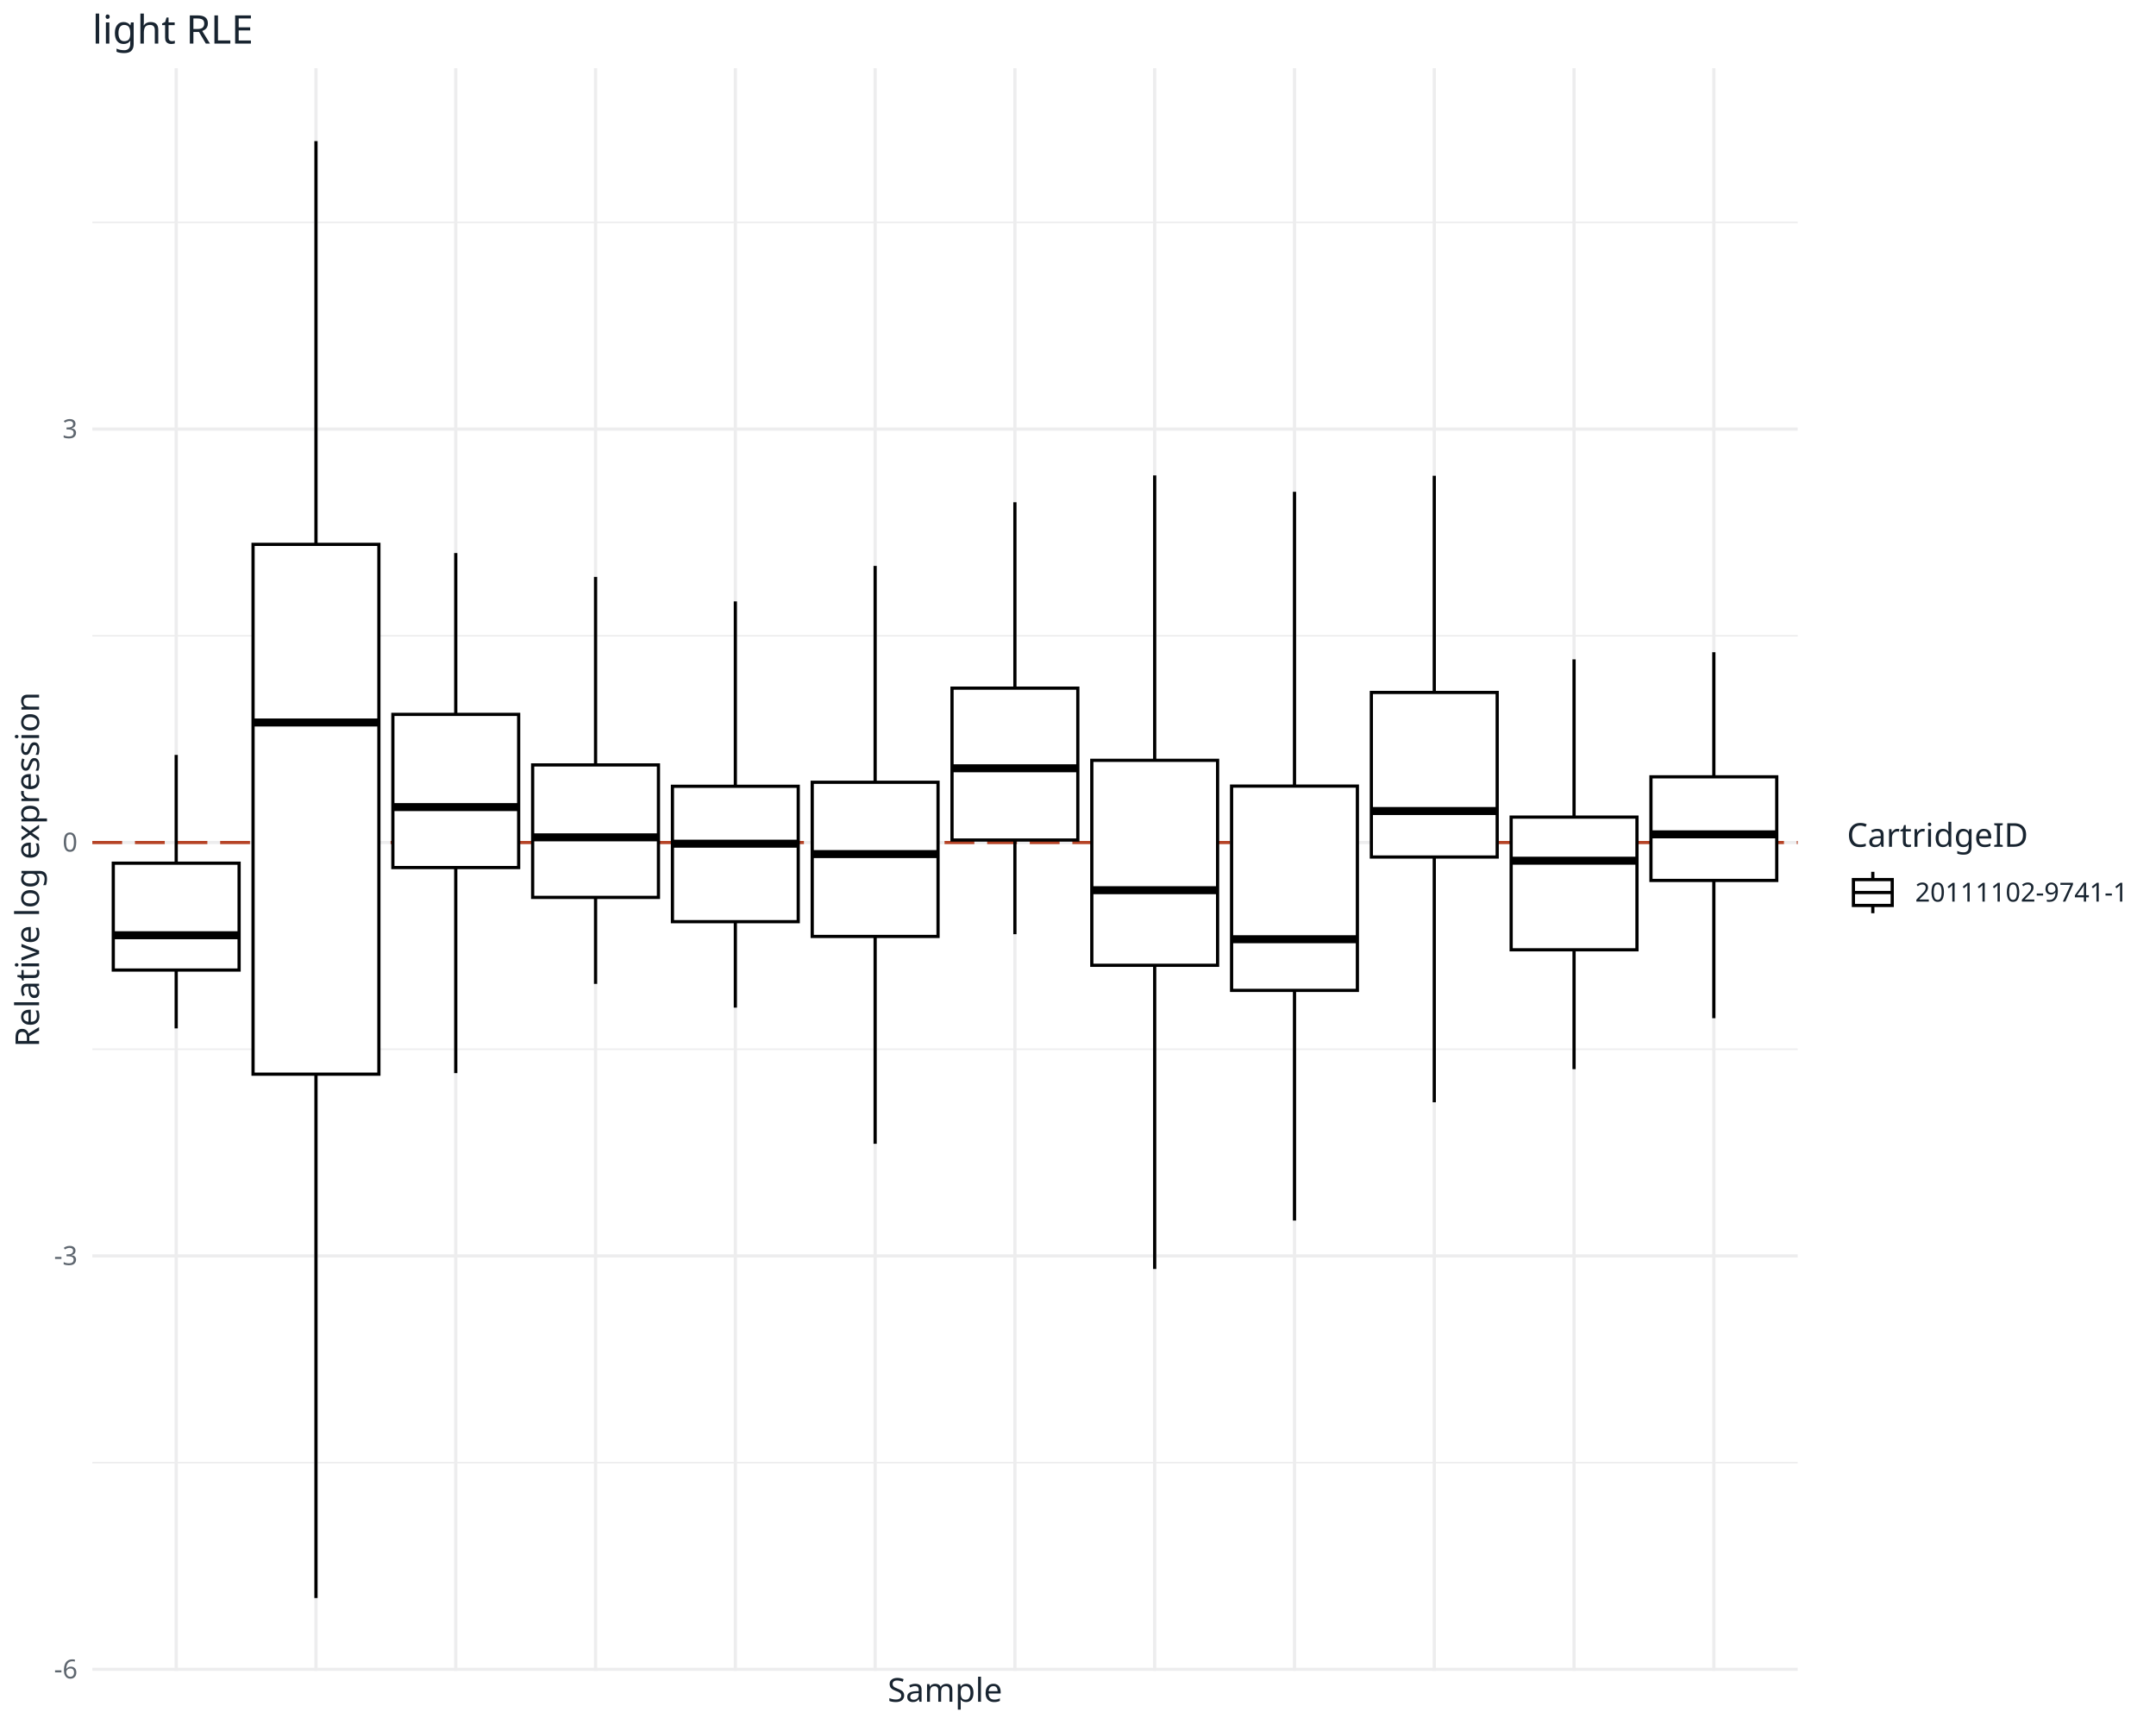
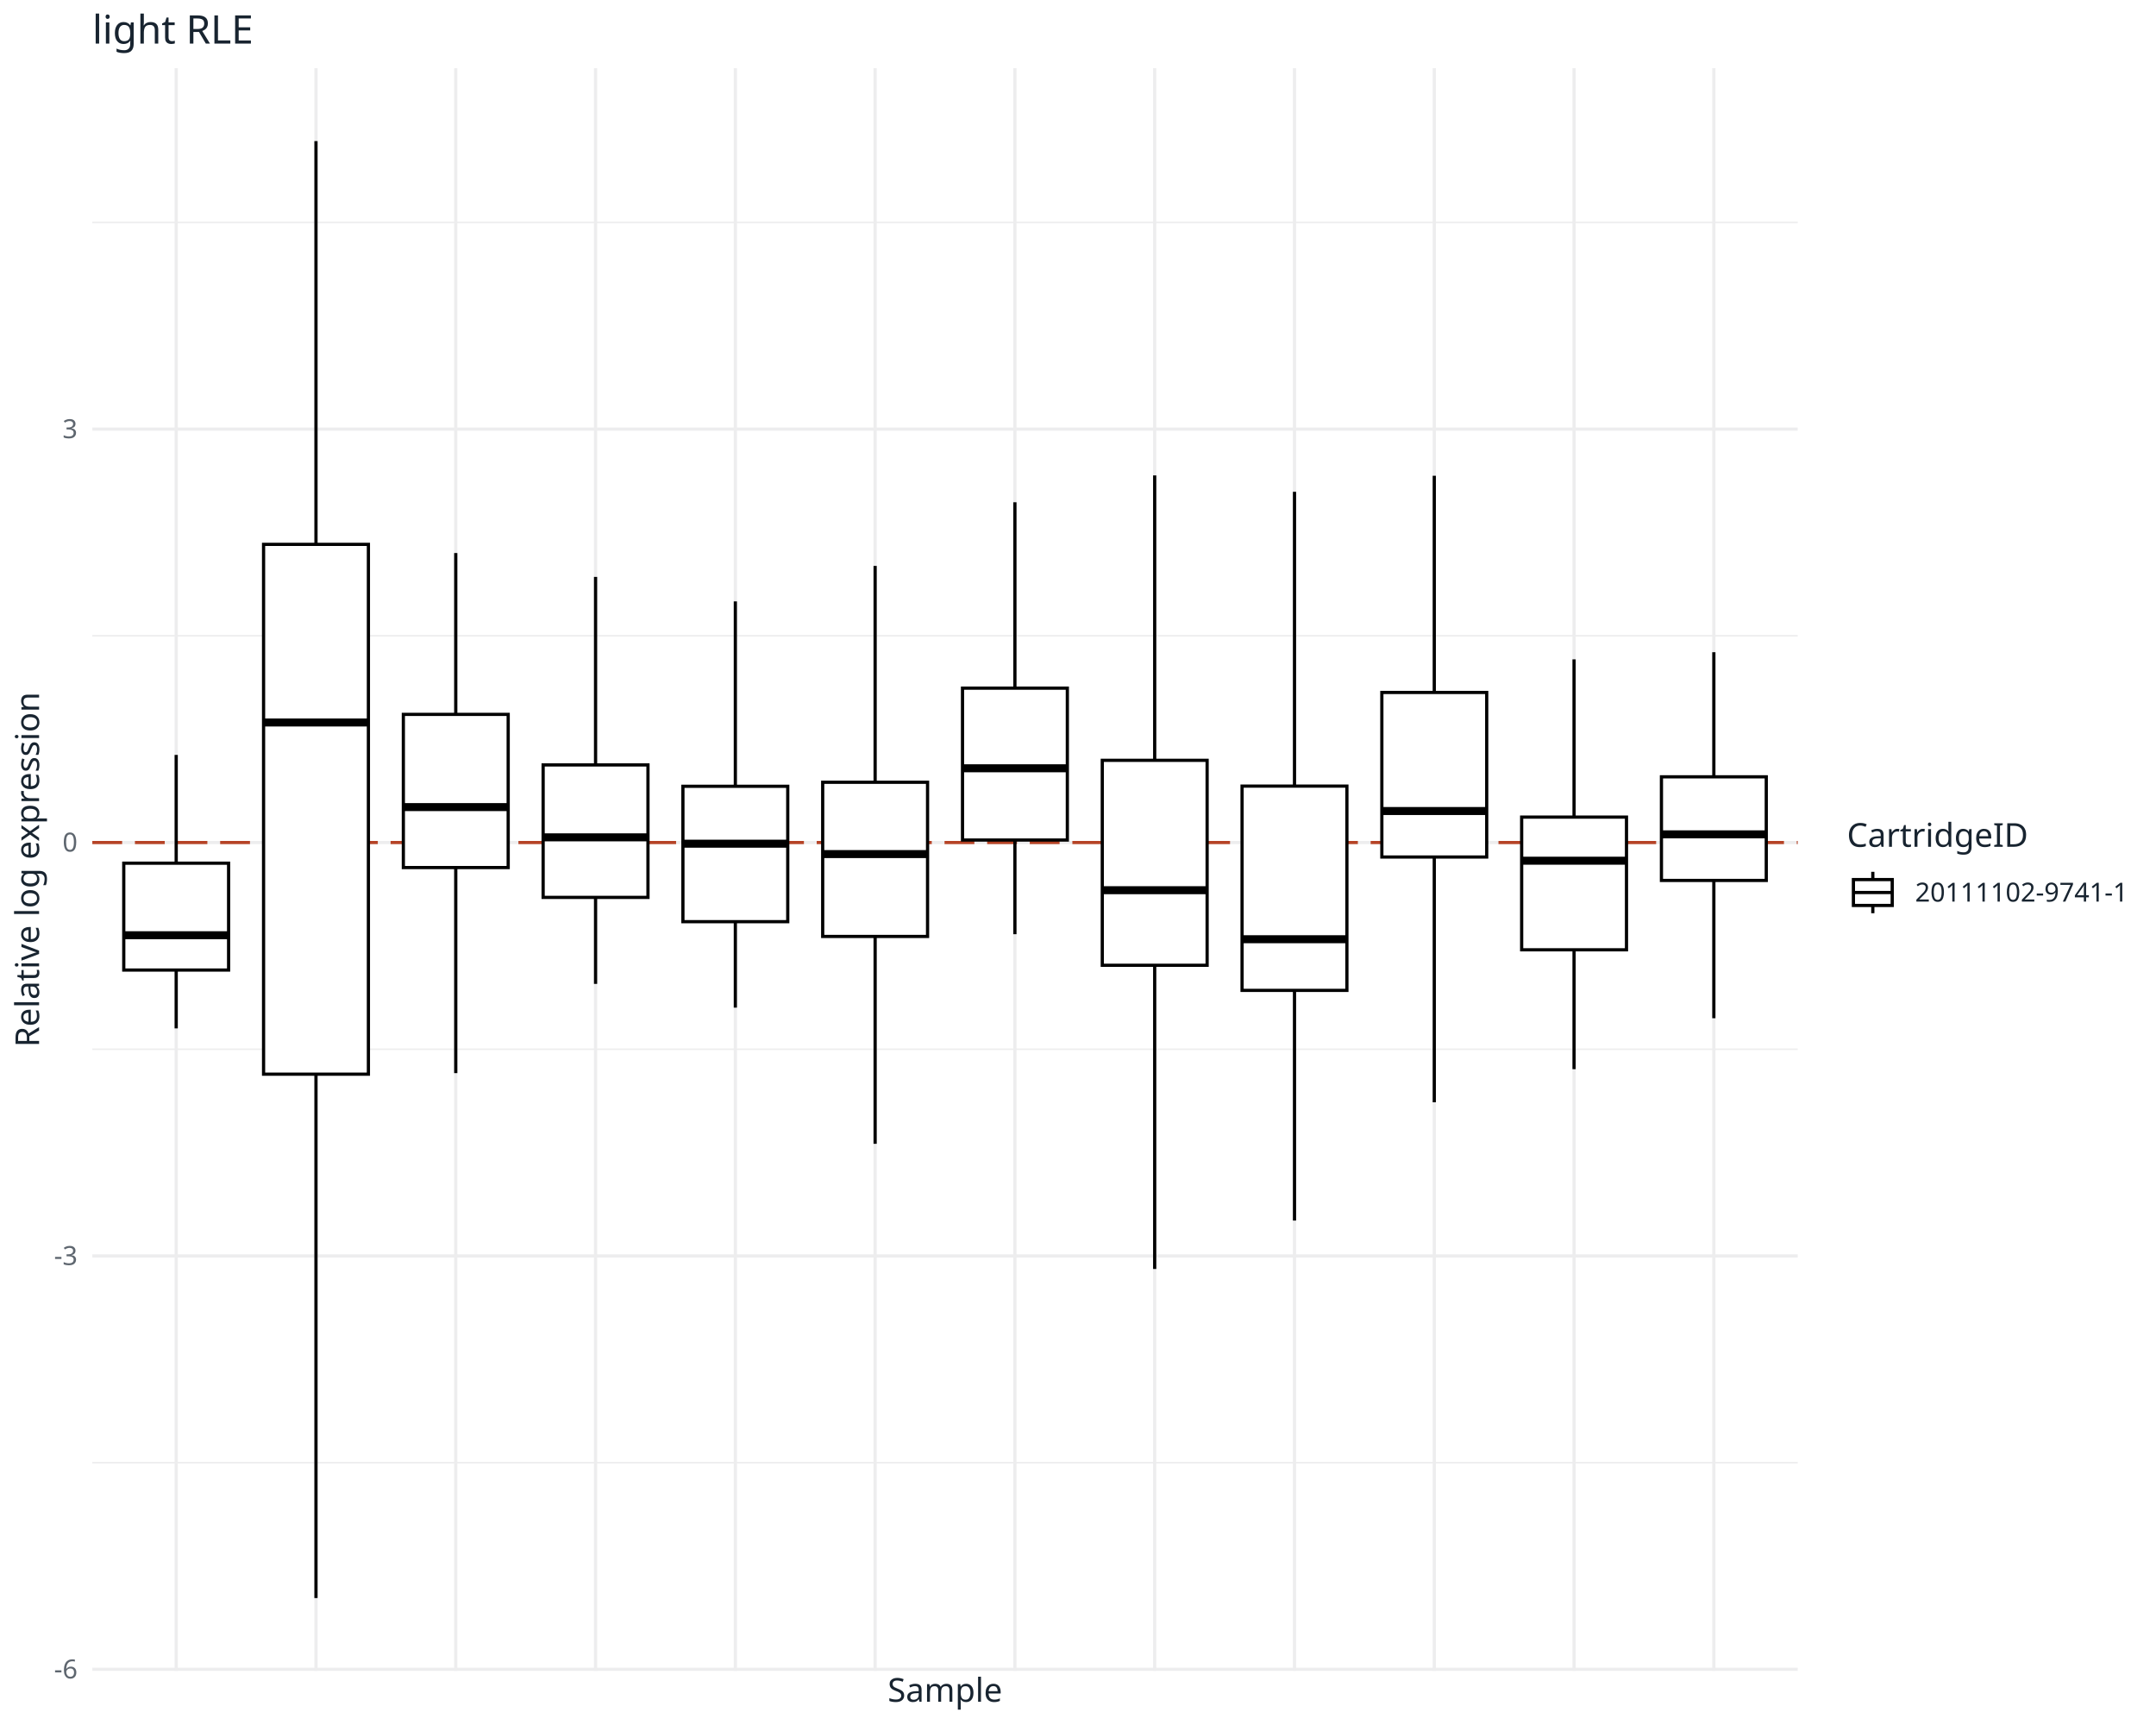
<svg xmlns="http://www.w3.org/2000/svg" class="svglite" data-engine-version="2.0" width="720.00pt" height="576.00pt" viewBox="0 0 720.00 576.00">
  <defs>
    <style type="text/css">
    .svglite line, .svglite polyline, .svglite polygon, .svglite path, .svglite rect, .svglite circle {
      fill: none;
      stroke: #000000;
      stroke-linecap: round;
      stroke-linejoin: round;
      stroke-miterlimit: 10.00;
    }
  </style>
  </defs>
  <rect width="100%" height="100%" style="stroke: none; fill: #FFFFFF;" />
  <defs>
    <clipPath id="cpMC4wMHw3MjAuMDB8MC4wMHw1NzYuMDA=">
      <rect x="0.00" y="0.00" width="720.00" height="576.00" />
    </clipPath>
  </defs>
  <g clip-path="url(#cpMC4wMHw3MjAuMDB8MC4wMHw1NzYuMDA=)">
    <rect x="0.00" y="0.00" width="720.00" height="576.00" style="stroke-width: 1.07; stroke: none; fill: #FFFFFF;" />
  </g>
  <defs>
    <clipPath id="cpMzAuODN8NjAwLjM1fDIyLjc4fDU1Ny45Mw==">
      <rect x="30.83" y="22.78" width="569.52" height="535.14" />
    </clipPath>
  </defs>
  <g clip-path="url(#cpMzAuODN8NjAwLjM1fDIyLjc4fDU1Ny45Mw==)">
    <polyline points="30.83,488.40 600.35,488.40 " style="stroke-width: 0.53; stroke: #EDEDEE; stroke-linecap: butt;" />
    <polyline points="30.83,350.35 600.35,350.35 " style="stroke-width: 0.53; stroke: #EDEDEE; stroke-linecap: butt;" />
    <polyline points="30.83,212.30 600.35,212.30 " style="stroke-width: 0.53; stroke: #EDEDEE; stroke-linecap: butt;" />
    <polyline points="30.83,74.25 600.35,74.25 " style="stroke-width: 0.53; stroke: #EDEDEE; stroke-linecap: butt;" />
    <polyline points="30.83,557.42 600.35,557.42 " style="stroke-width: 1.07; stroke: #EDEDEE; stroke-linecap: butt;" />
    <polyline points="30.83,419.37 600.35,419.37 " style="stroke-width: 1.07; stroke: #EDEDEE; stroke-linecap: butt;" />
    <polyline points="30.83,281.33 600.35,281.33 " style="stroke-width: 1.07; stroke: #EDEDEE; stroke-linecap: butt;" />
    <polyline points="30.83,143.28 600.35,143.28 " style="stroke-width: 1.07; stroke: #EDEDEE; stroke-linecap: butt;" />
    <polyline points="58.84,557.93 58.84,22.78 " style="stroke-width: 1.07; stroke: #EDEDEE; stroke-linecap: butt;" />
    <polyline points="105.52,557.93 105.52,22.78 " style="stroke-width: 1.07; stroke: #EDEDEE; stroke-linecap: butt;" />
    <polyline points="152.20,557.93 152.20,22.78 " style="stroke-width: 1.07; stroke: #EDEDEE; stroke-linecap: butt;" />
    <polyline points="198.89,557.93 198.89,22.78 " style="stroke-width: 1.07; stroke: #EDEDEE; stroke-linecap: butt;" />
    <polyline points="245.57,557.93 245.57,22.78 " style="stroke-width: 1.07; stroke: #EDEDEE; stroke-linecap: butt;" />
    <polyline points="292.25,557.93 292.25,22.78 " style="stroke-width: 1.07; stroke: #EDEDEE; stroke-linecap: butt;" />
    <polyline points="338.93,557.93 338.93,22.78 " style="stroke-width: 1.07; stroke: #EDEDEE; stroke-linecap: butt;" />
    <polyline points="385.61,557.93 385.61,22.78 " style="stroke-width: 1.07; stroke: #EDEDEE; stroke-linecap: butt;" />
    <polyline points="432.30,557.93 432.30,22.78 " style="stroke-width: 1.07; stroke: #EDEDEE; stroke-linecap: butt;" />
    <polyline points="478.98,557.93 478.98,22.78 " style="stroke-width: 1.07; stroke: #EDEDEE; stroke-linecap: butt;" />
    <polyline points="525.66,557.93 525.66,22.78 " style="stroke-width: 1.07; stroke: #EDEDEE; stroke-linecap: butt;" />
    <polyline points="572.34,557.93 572.34,22.78 " style="stroke-width: 1.07; stroke: #EDEDEE; stroke-linecap: butt;" />
    <line x1="30.83" y1="281.33" x2="600.35" y2="281.33" style="stroke-width: 1.07; stroke: #B64326; stroke-dasharray: 9.96,4.27; stroke-linecap: butt;" />
    <line x1="58.84" y1="343.40" x2="58.84" y2="252.07" style="stroke-width: 1.07; stroke-linecap: butt;" />
    <line x1="105.52" y1="533.60" x2="105.52" y2="47.11" style="stroke-width: 1.07; stroke-linecap: butt;" />
    <line x1="152.20" y1="358.33" x2="152.20" y2="184.66" style="stroke-width: 1.07; stroke-linecap: butt;" />
    <line x1="198.89" y1="328.54" x2="198.89" y2="192.63" style="stroke-width: 1.07; stroke-linecap: butt;" />
    <line x1="245.57" y1="336.46" x2="245.57" y2="200.81" style="stroke-width: 1.07; stroke-linecap: butt;" />
    <line x1="292.25" y1="381.92" x2="292.25" y2="188.97" style="stroke-width: 1.07; stroke-linecap: butt;" />
    <line x1="338.93" y1="311.95" x2="338.93" y2="167.72" style="stroke-width: 1.07; stroke-linecap: butt;" />
    <line x1="385.61" y1="423.73" x2="385.61" y2="158.74" style="stroke-width: 1.07; stroke-linecap: butt;" />
    <line x1="432.30" y1="407.55" x2="432.30" y2="164.21" style="stroke-width: 1.07; stroke-linecap: butt;" />
    <line x1="478.98" y1="368.07" x2="478.98" y2="158.86" style="stroke-width: 1.07; stroke-linecap: butt;" />
    <line x1="525.66" y1="357.00" x2="525.66" y2="220.16" style="stroke-width: 1.07; stroke-linecap: butt;" />
    <line x1="572.34" y1="340.00" x2="572.34" y2="217.79" style="stroke-width: 1.07; stroke-linecap: butt;" />
-     <polygon points="37.83,288.23 37.83,323.91 79.85,323.91 79.85,288.23 37.83,288.23 " style="stroke-width: 1.07; stroke-linecap: butt; stroke-linejoin: miter; fill: #FFFFFF;" />
-     <polygon points="84.51,181.77 84.51,358.68 126.53,358.68 126.53,181.77 84.51,181.77 " style="stroke-width: 1.07; stroke-linecap: butt; stroke-linejoin: miter; fill: #FFFFFF;" />
-     <polygon points="131.20,238.54 131.20,289.69 173.21,289.69 173.21,238.54 131.20,238.54 " style="stroke-width: 1.07; stroke-linecap: butt; stroke-linejoin: miter; fill: #FFFFFF;" />
-     <polygon points="177.88,255.42 177.88,299.65 219.89,299.65 219.89,255.42 177.88,255.42 " style="stroke-width: 1.07; stroke-linecap: butt; stroke-linejoin: miter; fill: #FFFFFF;" />
-     <polygon points="224.56,262.55 224.56,307.76 266.57,307.76 266.57,262.55 224.56,262.55 " style="stroke-width: 1.07; stroke-linecap: butt; stroke-linejoin: miter; fill: #FFFFFF;" />
-     <polygon points="271.24,261.21 271.24,312.69 313.26,312.69 313.26,261.21 271.24,261.21 " style="stroke-width: 1.07; stroke-linecap: butt; stroke-linejoin: miter; fill: #FFFFFF;" />
-     <polygon points="317.93,229.78 317.93,280.50 359.94,280.50 359.94,229.78 317.93,229.78 " style="stroke-width: 1.07; stroke-linecap: butt; stroke-linejoin: miter; fill: #FFFFFF;" />
-     <polygon points="364.61,253.88 364.61,322.32 406.62,322.32 406.62,253.88 364.61,253.88 " style="stroke-width: 1.07; stroke-linecap: butt; stroke-linejoin: miter; fill: #FFFFFF;" />
-     <polygon points="411.29,262.49 411.29,330.70 453.30,330.70 453.30,262.49 411.29,262.49 " style="stroke-width: 1.07; stroke-linecap: butt; stroke-linejoin: miter; fill: #FFFFFF;" />
-     <polygon points="457.97,231.22 457.97,286.17 499.99,286.17 499.99,231.22 457.97,231.22 " style="stroke-width: 1.07; stroke-linecap: butt; stroke-linejoin: miter; fill: #FFFFFF;" />
-     <polygon points="504.65,272.84 504.65,317.15 546.67,317.15 546.67,272.84 504.65,272.84 " style="stroke-width: 1.07; stroke-linecap: butt; stroke-linejoin: miter; fill: #FFFFFF;" />
-     <polygon points="551.34,259.39 551.34,293.99 593.35,293.99 593.35,259.39 551.34,259.39 " style="stroke-width: 1.07; stroke-linecap: butt; stroke-linejoin: miter; fill: #FFFFFF;" />
-     <line x1="37.83" y1="312.29" x2="79.85" y2="312.29" style="stroke-width: 2.67; stroke-linecap: butt; stroke-linejoin: miter;" />
-     <line x1="84.51" y1="241.25" x2="126.53" y2="241.25" style="stroke-width: 2.67; stroke-linecap: butt; stroke-linejoin: miter;" />
-     <line x1="131.20" y1="269.50" x2="173.21" y2="269.50" style="stroke-width: 2.67; stroke-linecap: butt; stroke-linejoin: miter;" />
-     <line x1="177.88" y1="279.60" x2="219.89" y2="279.60" style="stroke-width: 2.67; stroke-linecap: butt; stroke-linejoin: miter;" />
-     <line x1="224.56" y1="281.72" x2="266.57" y2="281.72" style="stroke-width: 2.67; stroke-linecap: butt; stroke-linejoin: miter;" />
-     <line x1="271.24" y1="285.19" x2="313.26" y2="285.19" style="stroke-width: 2.67; stroke-linecap: butt; stroke-linejoin: miter;" />
-     <line x1="317.93" y1="256.54" x2="359.94" y2="256.54" style="stroke-width: 2.67; stroke-linecap: butt; stroke-linejoin: miter;" />
-     <line x1="364.61" y1="297.25" x2="406.62" y2="297.25" style="stroke-width: 2.67; stroke-linecap: butt; stroke-linejoin: miter;" />
-     <line x1="411.29" y1="313.62" x2="453.30" y2="313.62" style="stroke-width: 2.67; stroke-linecap: butt; stroke-linejoin: miter;" />
-     <line x1="457.97" y1="270.81" x2="499.99" y2="270.81" style="stroke-width: 2.67; stroke-linecap: butt; stroke-linejoin: miter;" />
-     <line x1="504.65" y1="287.40" x2="546.67" y2="287.40" style="stroke-width: 2.67; stroke-linecap: butt; stroke-linejoin: miter;" />
-     <line x1="551.34" y1="278.60" x2="593.35" y2="278.60" style="stroke-width: 2.67; stroke-linecap: butt; stroke-linejoin: miter;" />
+     <polygon points="41.33,288.23 41.33,323.91 76.34,323.91 76.34,288.23 41.33,288.23 " style="stroke-width: 1.07; stroke-linecap: butt; stroke-linejoin: miter; fill: #FFFFFF;" />
+     <polygon points="88.02,181.77 88.02,358.68 123.03,358.68 123.03,181.77 88.02,181.77 " style="stroke-width: 1.07; stroke-linecap: butt; stroke-linejoin: miter; fill: #FFFFFF;" />
+     <polygon points="134.70,238.54 134.70,289.69 169.71,289.69 169.71,238.54 134.70,238.54 " style="stroke-width: 1.07; stroke-linecap: butt; stroke-linejoin: miter; fill: #FFFFFF;" />
+     <polygon points="181.38,255.42 181.38,299.65 216.39,299.65 216.39,255.42 181.38,255.42 " style="stroke-width: 1.07; stroke-linecap: butt; stroke-linejoin: miter; fill: #FFFFFF;" />
+     <polygon points="228.06,262.55 228.06,307.76 263.07,307.76 263.07,262.55 228.06,262.55 " style="stroke-width: 1.07; stroke-linecap: butt; stroke-linejoin: miter; fill: #FFFFFF;" />
+     <polygon points="274.74,261.21 274.74,312.69 309.76,312.69 309.76,261.21 274.74,261.21 " style="stroke-width: 1.07; stroke-linecap: butt; stroke-linejoin: miter; fill: #FFFFFF;" />
+     <polygon points="321.43,229.78 321.43,280.50 356.44,280.50 356.44,229.78 321.43,229.78 " style="stroke-width: 1.07; stroke-linecap: butt; stroke-linejoin: miter; fill: #FFFFFF;" />
+     <polygon points="368.11,253.88 368.11,322.32 403.12,322.32 403.12,253.88 368.11,253.88 " style="stroke-width: 1.07; stroke-linecap: butt; stroke-linejoin: miter; fill: #FFFFFF;" />
+     <polygon points="414.79,262.49 414.79,330.70 449.80,330.70 449.80,262.49 414.79,262.49 " style="stroke-width: 1.07; stroke-linecap: butt; stroke-linejoin: miter; fill: #FFFFFF;" />
+     <polygon points="461.47,231.22 461.47,286.17 496.49,286.17 496.49,231.22 461.47,231.22 " style="stroke-width: 1.07; stroke-linecap: butt; stroke-linejoin: miter; fill: #FFFFFF;" />
+     <polygon points="508.16,272.84 508.16,317.15 543.17,317.15 543.17,272.84 508.16,272.84 " style="stroke-width: 1.07; stroke-linecap: butt; stroke-linejoin: miter; fill: #FFFFFF;" />
+     <polygon points="554.84,259.39 554.84,293.99 589.85,293.99 589.85,259.39 554.84,259.39 " style="stroke-width: 1.07; stroke-linecap: butt; stroke-linejoin: miter; fill: #FFFFFF;" />
+     <line x1="41.33" y1="312.29" x2="76.34" y2="312.29" style="stroke-width: 2.67; stroke-linecap: butt; stroke-linejoin: miter;" />
+     <line x1="88.02" y1="241.25" x2="123.03" y2="241.25" style="stroke-width: 2.67; stroke-linecap: butt; stroke-linejoin: miter;" />
+     <line x1="134.70" y1="269.50" x2="169.71" y2="269.50" style="stroke-width: 2.67; stroke-linecap: butt; stroke-linejoin: miter;" />
+     <line x1="181.38" y1="279.60" x2="216.39" y2="279.60" style="stroke-width: 2.67; stroke-linecap: butt; stroke-linejoin: miter;" />
+     <line x1="228.06" y1="281.72" x2="263.07" y2="281.72" style="stroke-width: 2.67; stroke-linecap: butt; stroke-linejoin: miter;" />
+     <line x1="274.74" y1="285.19" x2="309.76" y2="285.19" style="stroke-width: 2.67; stroke-linecap: butt; stroke-linejoin: miter;" />
+     <line x1="321.43" y1="256.54" x2="356.44" y2="256.54" style="stroke-width: 2.67; stroke-linecap: butt; stroke-linejoin: miter;" />
+     <line x1="368.11" y1="297.25" x2="403.12" y2="297.25" style="stroke-width: 2.67; stroke-linecap: butt; stroke-linejoin: miter;" />
+     <line x1="414.79" y1="313.62" x2="449.80" y2="313.62" style="stroke-width: 2.67; stroke-linecap: butt; stroke-linejoin: miter;" />
+     <line x1="461.47" y1="270.81" x2="496.49" y2="270.81" style="stroke-width: 2.67; stroke-linecap: butt; stroke-linejoin: miter;" />
+     <line x1="508.16" y1="287.40" x2="543.17" y2="287.40" style="stroke-width: 2.67; stroke-linecap: butt; stroke-linejoin: miter;" />
+     <line x1="554.84" y1="278.60" x2="589.85" y2="278.60" style="stroke-width: 2.67; stroke-linecap: butt; stroke-linejoin: miter;" />
  </g>
  <g clip-path="url(#cpMC4wMHw3MjAuMDB8MC4wMHw1NzYuMDA=)">
    <text x="25.90" y="560.45" text-anchor="end" style="font-size: 8.80px; fill: #5E666F; font-family: sans;" textLength="7.82px" lengthAdjust="spacingAndGlyphs">-6</text>
    <text x="25.90" y="422.40" text-anchor="end" style="font-size: 8.80px; fill: #5E666F; font-family: sans;" textLength="7.82px" lengthAdjust="spacingAndGlyphs">-3</text>
    <text x="25.90" y="284.35" text-anchor="end" style="font-size: 8.80px; fill: #5E666F; font-family: sans;" textLength="4.89px" lengthAdjust="spacingAndGlyphs">0</text>
    <text x="25.90" y="146.31" text-anchor="end" style="font-size: 8.80px; fill: #5E666F; font-family: sans;" textLength="4.89px" lengthAdjust="spacingAndGlyphs">3</text>
    <text x="315.59" y="568.24" text-anchor="middle" style="font-size: 11.00px; fill: #182430; font-family: sans;" textLength="37.30px" lengthAdjust="spacingAndGlyphs">Sample</text>
    <text transform="translate(13.05,290.36) rotate(-90)" text-anchor="middle" style="font-size: 11.00px; fill: #182430; font-family: sans;" textLength="113.74px" lengthAdjust="spacingAndGlyphs">Relative log expression</text>
    <text x="616.79" y="282.76" style="font-size: 11.00px; fill: #182430; font-family: sans;" textLength="56.25px" lengthAdjust="spacingAndGlyphs">CartridgeID</text>
    <line x1="625.43" y1="304.93" x2="625.43" y2="291.11" style="stroke-width: 1.07; stroke-linecap: butt;" />
    <rect x="618.95" y="293.70" width="12.96" height="8.64" style="stroke-width: 1.07; stroke-linecap: butt; stroke-linejoin: miter; fill: #FFFFFF;" />
    <polyline points="618.95,298.02 631.91,298.02 " style="stroke-width: 1.07; stroke-linecap: butt; stroke-linejoin: miter;" />
    <text x="639.55" y="301.05" style="font-size: 8.80px; fill: #182430; font-family: sans;" textLength="69.49px" lengthAdjust="spacingAndGlyphs">20111102-9741-1</text>
    <text x="30.83" y="14.56" style="font-size: 13.20px; fill: #182430; font-family: sans;" textLength="53.56px" lengthAdjust="spacingAndGlyphs">light RLE</text>
  </g>
</svg>
